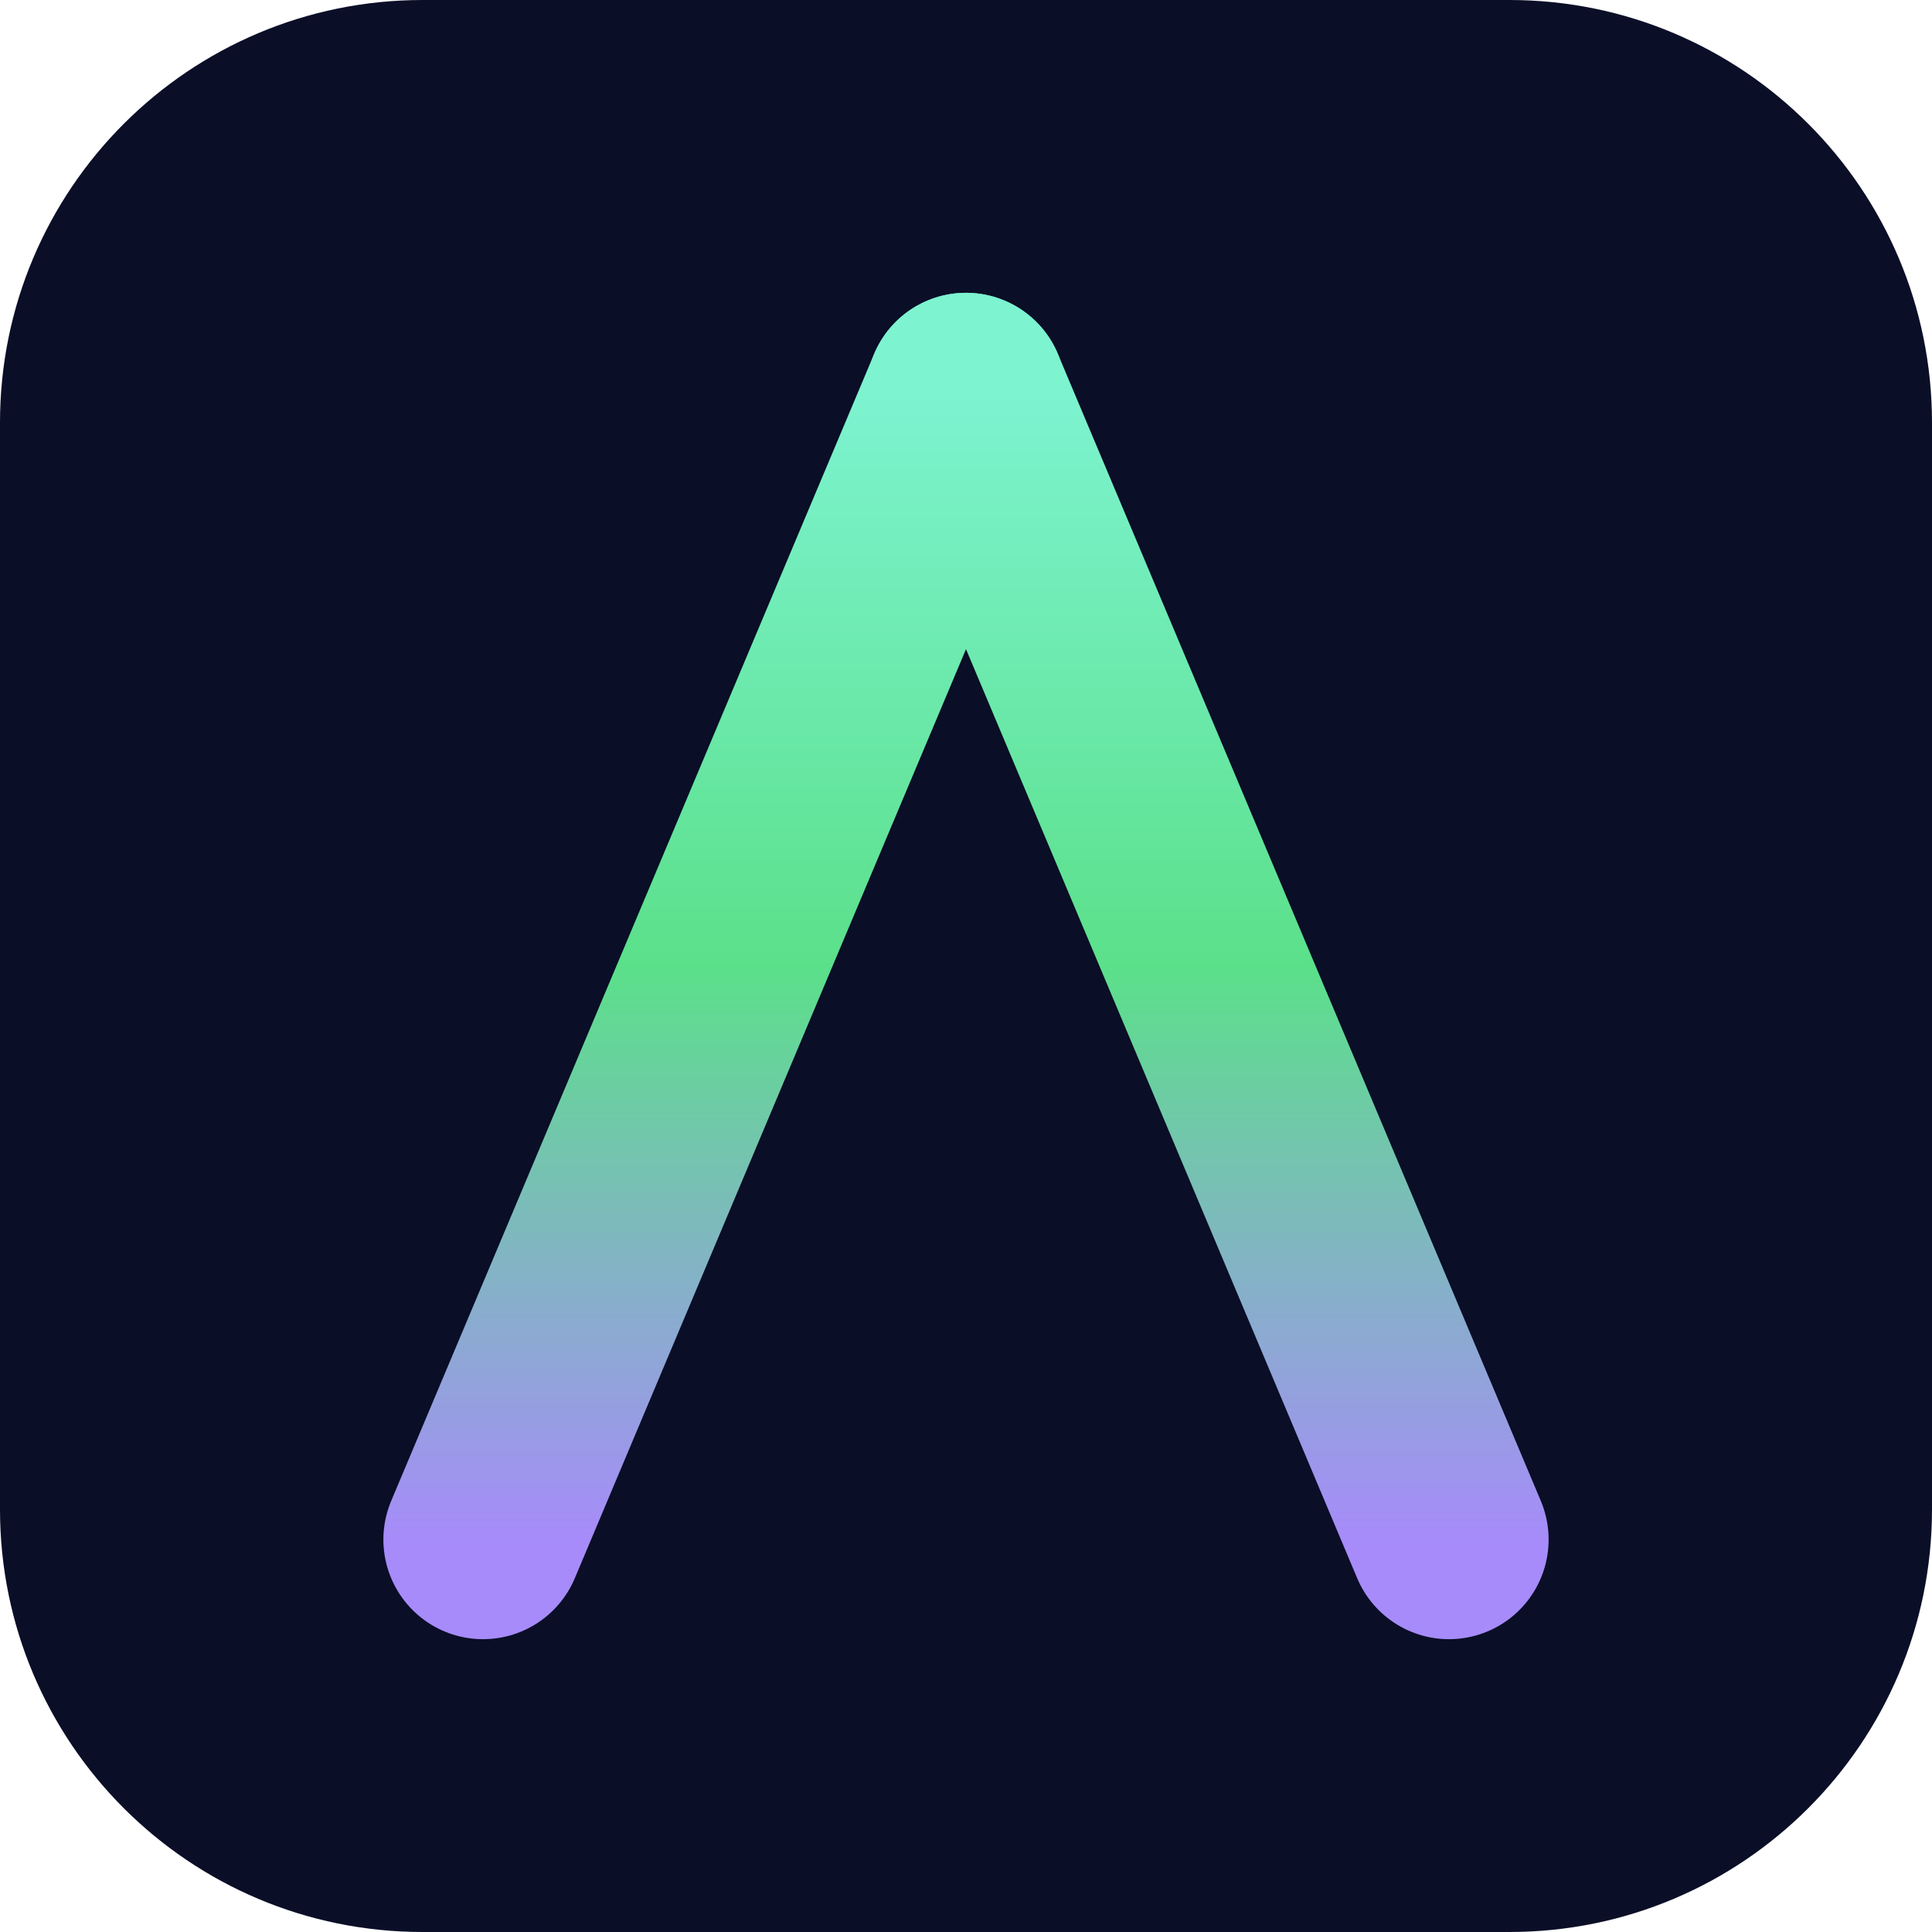
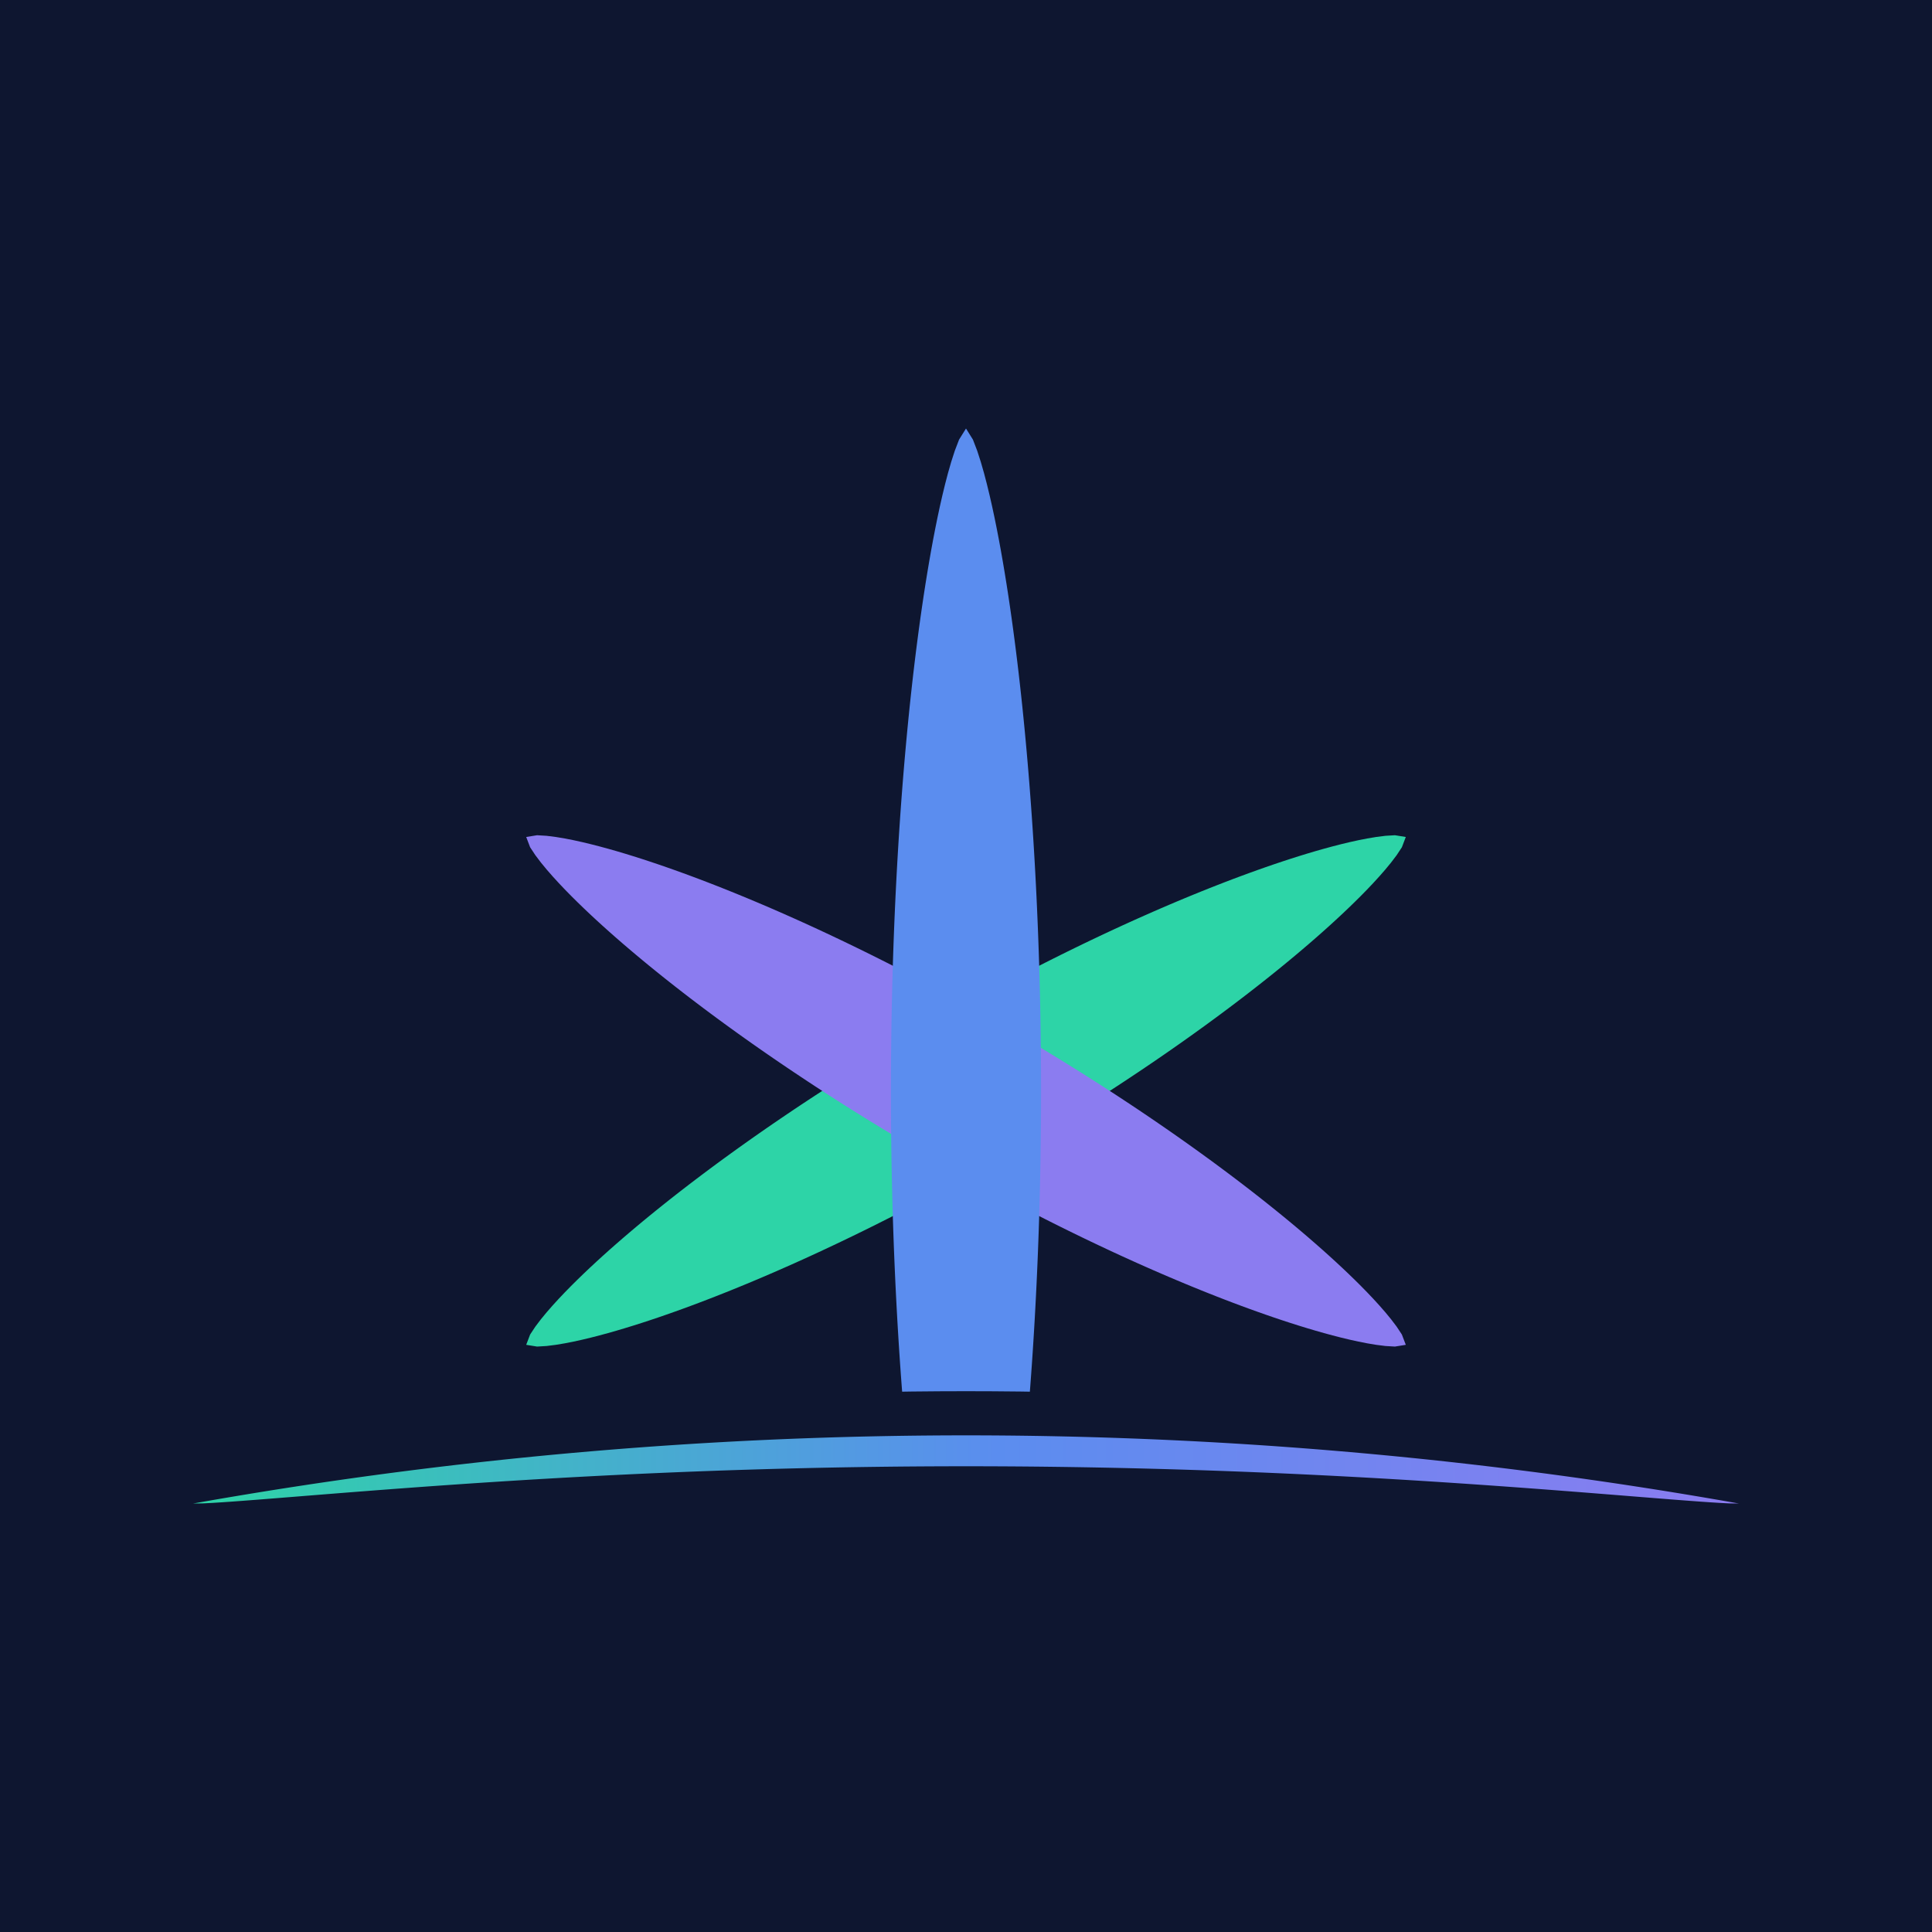
- <svg xmlns="http://www.w3.org/2000/svg" width="64" height="64" viewBox="0 0 64 64">
+ <svg xmlns="http://www.w3.org/2000/svg" viewBox="281.250 82.966 437.500 437.500" width="437.500" height="437.500">
  <defs>
-     <linearGradient id="fav" x1="0" y1="0" x2="0" y2="1">
-       <stop offset="0" stop-color="#7df3d0" />
-       <stop offset="0.5" stop-color="#5be08a" />
-       <stop offset="1" stop-color="#a78bfa" />
+     <linearGradient id="p-limb-grad" gradientUnits="userSpaceOnUse" x1="325.000" y1="398.000" x2="675.000" y2="398.000">
+       <stop offset="0" stop-color="#2dd4a7" />
+       <stop offset="0.52" stop-color="#5b8def" />
+       <stop offset="1" stop-color="#8b7cf0" />
    </linearGradient>
  </defs>
-   <rect width="64" height="64" rx="14" fill="#0a0e27" />
-   <g fill="none" stroke="url(#fav)" stroke-width="6.6" stroke-linecap="round" stroke-linejoin="round">
-     <path d="M32 13 L16 51" />
-     <path d="M32 13 L48 51" />
-     <path d="M22 39 L42 39" />
+   <rect x="281.250" y="82.966" width="437.500" height="437.500" fill="#0e1630" />
+   <g id="mark">
+     <path id="horizon" d="M 325.000 423.432 L 327.201 423.043 L 329.403 422.659 L 331.604 422.281 L 333.805 421.907 L 336.006 421.539 L 338.208 421.175 L 340.409 420.817 L 342.610 420.463 L 344.811 420.115 L 347.013 419.772 L 349.214 419.434 L 351.415 419.100 L 353.616 418.772 L 355.818 418.449 L 358.019 418.131 L 360.220 417.817 L 362.421 417.509 L 364.623 417.206 L 366.824 416.908 L 369.025 416.614 L 371.226 416.326 L 373.428 416.043 L 375.629 415.764 L 377.830 415.491 L 380.031 415.222 L 382.233 414.959 L 384.434 414.700 L 386.635 414.447 L 388.836 414.198 L 391.038 413.954 L 393.239 413.715 L 395.440 413.481 L 397.642 413.252 L 399.843 413.028 L 402.044 412.809 L 404.245 412.595 L 406.447 412.386 L 408.648 412.181 L 410.849 411.982 L 413.050 411.787 L 415.252 411.598 L 417.453 411.413 L 419.654 411.233 L 421.855 411.058 L 424.057 410.888 L 426.258 410.723 L 428.459 410.562 L 430.660 410.407 L 432.862 410.256 L 435.063 410.111 L 437.264 409.970 L 439.465 409.834 L 441.667 409.703 L 443.868 409.577 L 446.069 409.455 L 448.270 409.339 L 450.472 409.227 L 452.673 409.121 L 454.874 409.019 L 457.075 408.922 L 459.277 408.830 L 461.478 408.742 L 463.679 408.660 L 465.881 408.582 L 468.082 408.510 L 470.283 408.442 L 472.484 408.379 L 474.686 408.320 L 476.887 408.267 L 479.088 408.219 L 481.289 408.175 L 483.491 408.136 L 485.692 408.102 L 487.893 408.073 L 490.094 408.049 L 492.296 408.030 L 494.497 408.015 L 496.698 408.005 L 498.899 408.001 L 501.101 408.001 L 503.302 408.005 L 505.503 408.015 L 507.704 408.030 L 509.906 408.049 L 512.107 408.073 L 514.308 408.102 L 516.509 408.136 L 518.711 408.175 L 520.912 408.219 L 523.113 408.267 L 525.314 408.320 L 527.516 408.379 L 529.717 408.442 L 531.918 408.510 L 534.119 408.582 L 536.321 408.660 L 538.522 408.742 L 540.723 408.830 L 542.925 408.922 L 545.126 409.019 L 547.327 409.121 L 549.528 409.227 L 551.730 409.339 L 553.931 409.455 L 556.132 409.577 L 558.333 409.703 L 560.535 409.834 L 562.736 409.970 L 564.937 410.111 L 567.138 410.256 L 569.340 410.407 L 571.541 410.562 L 573.742 410.723 L 575.943 410.888 L 578.145 411.058 L 580.346 411.233 L 582.547 411.413 L 584.748 411.598 L 586.950 411.787 L 589.151 411.982 L 591.352 412.181 L 593.553 412.386 L 595.755 412.595 L 597.956 412.809 L 600.157 413.028 L 602.358 413.252 L 604.560 413.481 L 606.761 413.715 L 608.962 413.954 L 611.164 414.198 L 613.365 414.447 L 615.566 414.700 L 617.767 414.959 L 619.969 415.222 L 622.170 415.491 L 624.371 415.764 L 626.572 416.043 L 628.774 416.326 L 630.975 416.614 L 633.176 416.908 L 635.377 417.206 L 637.579 417.509 L 639.780 417.817 L 641.981 418.131 L 644.182 418.449 L 646.384 418.772 L 648.585 419.100 L 650.786 419.434 L 652.987 419.772 L 655.189 420.115 L 657.390 420.463 L 659.591 420.817 L 661.792 421.175 L 663.994 421.539 L 666.195 421.907 L 668.396 422.281 L 670.597 422.659 L 672.799 423.043 L 675.000 423.432 L 672.799 423.409 L 670.597 423.293 L 668.396 423.153 L 666.195 423.000 L 663.994 422.838 L 661.792 422.671 L 659.591 422.500 L 657.390 422.326 L 655.189 422.151 L 652.987 421.975 L 650.786 421.799 L 648.585 421.622 L 646.384 421.446 L 644.182 421.271 L 641.981 421.096 L 639.780 420.922 L 637.579 420.750 L 635.377 420.580 L 633.176 420.410 L 630.975 420.243 L 628.774 420.077 L 626.572 419.914 L 624.371 419.752 L 622.170 419.592 L 619.969 419.435 L 617.767 419.280 L 615.566 419.127 L 613.365 418.976 L 611.164 418.828 L 608.962 418.682 L 606.761 418.539 L 604.560 418.398 L 602.358 418.260 L 600.157 418.124 L 597.956 417.991 L 595.755 417.861 L 593.553 417.733 L 591.352 417.608 L 589.151 417.486 L 586.950 417.367 L 584.748 417.250 L 582.547 417.136 L 580.346 417.025 L 578.145 416.917 L 575.943 416.812 L 573.742 416.709 L 571.541 416.610 L 569.340 416.513 L 567.138 416.419 L 564.937 416.328 L 562.736 416.240 L 560.535 416.155 L 558.333 416.073 L 556.132 415.994 L 553.931 415.918 L 551.730 415.845 L 549.528 415.775 L 547.327 415.708 L 545.126 415.644 L 542.925 415.583 L 540.723 415.525 L 538.522 415.470 L 536.321 415.418 L 534.119 415.369 L 531.918 415.323 L 529.717 415.280 L 527.516 415.240 L 525.314 415.203 L 523.113 415.169 L 520.912 415.139 L 518.711 415.111 L 516.509 415.086 L 514.308 415.065 L 512.107 415.046 L 509.906 415.031 L 507.704 415.019 L 505.503 415.010 L 503.302 415.003 L 501.101 415.000 L 498.899 415.000 L 496.698 415.003 L 494.497 415.010 L 492.296 415.019 L 490.094 415.031 L 487.893 415.046 L 485.692 415.065 L 483.491 415.086 L 481.289 415.111 L 479.088 415.139 L 476.887 415.169 L 474.686 415.203 L 472.484 415.240 L 470.283 415.280 L 468.082 415.323 L 465.881 415.369 L 463.679 415.418 L 461.478 415.470 L 459.277 415.525 L 457.075 415.583 L 454.874 415.644 L 452.673 415.708 L 450.472 415.775 L 448.270 415.845 L 446.069 415.918 L 443.868 415.994 L 441.667 416.073 L 439.465 416.155 L 437.264 416.240 L 435.063 416.328 L 432.862 416.419 L 430.660 416.513 L 428.459 416.610 L 426.258 416.709 L 424.057 416.812 L 421.855 416.917 L 419.654 417.025 L 417.453 417.136 L 415.252 417.250 L 413.050 417.367 L 410.849 417.486 L 408.648 417.608 L 406.447 417.733 L 404.245 417.861 L 402.044 417.991 L 399.843 418.124 L 397.642 418.260 L 395.440 418.398 L 393.239 418.539 L 391.038 418.682 L 388.836 418.828 L 386.635 418.976 L 384.434 419.127 L 382.233 419.280 L 380.031 419.435 L 377.830 419.592 L 375.629 419.752 L 373.428 419.914 L 371.226 420.077 L 369.025 420.243 L 366.824 420.410 L 364.623 420.580 L 362.421 420.750 L 360.220 420.922 L 358.019 421.096 L 355.818 421.271 L 353.616 421.446 L 351.415 421.622 L 349.214 421.799 L 347.013 421.975 L 344.811 422.151 L 342.610 422.326 L 340.409 422.500 L 338.208 422.671 L 336.006 422.838 L 333.805 423.000 L 331.604 423.153 L 329.403 423.293 L 327.201 423.409 Z" fill="url(#p-limb-grad)" />
+     <path id="pillar-1" d="M 597.133 272.105 L 594.976 272.234 L 592.896 272.497 L 590.860 272.837 L 588.857 273.232 L 586.877 273.669 L 584.917 274.140 L 582.974 274.639 L 581.045 275.164 L 579.128 275.709 L 577.223 276.275 L 575.328 276.858 L 573.442 277.457 L 571.565 278.072 L 569.696 278.700 L 567.835 279.342 L 565.980 279.996 L 564.133 280.661 L 562.292 281.338 L 560.457 282.026 L 558.628 282.723 L 556.805 283.431 L 554.987 284.148 L 553.174 284.874 L 551.367 285.609 L 549.564 286.352 L 547.767 287.104 L 545.974 287.864 L 544.185 288.632 L 542.401 289.408 L 540.622 290.191 L 538.846 290.981 L 537.075 291.779 L 535.308 292.584 L 533.545 293.396 L 531.787 294.216 L 530.032 295.041 L 528.280 295.874 L 526.533 296.713 L 524.790 297.559 L 523.050 298.411 L 521.314 299.269 L 519.581 300.134 L 517.852 301.005 L 516.127 301.883 L 514.405 302.766 L 512.687 303.656 L 510.973 304.551 L 509.261 305.453 L 507.554 306.361 L 505.849 307.274 L 504.148 308.194 L 502.451 309.119 L 500.757 310.051 L 499.066 310.988 L 497.379 311.931 L 495.695 312.880 L 494.015 313.835 L 492.337 314.795 L 490.664 315.761 L 488.993 316.734 L 487.326 317.712 L 485.662 318.696 L 484.002 319.685 L 482.345 320.681 L 480.691 321.682 L 479.041 322.690 L 477.394 323.703 L 475.751 324.722 L 474.111 325.747 L 472.474 326.778 L 470.841 327.815 L 469.212 328.859 L 467.586 329.908 L 465.964 330.963 L 464.345 332.025 L 462.730 333.093 L 461.118 334.167 L 459.510 335.248 L 457.906 336.335 L 456.306 337.428 L 454.709 338.529 L 453.116 339.636 L 451.528 340.749 L 449.943 341.870 L 448.362 342.998 L 446.786 344.133 L 445.213 345.275 L 443.645 346.424 L 442.082 347.581 L 440.522 348.746 L 438.968 349.919 L 437.418 351.100 L 435.873 352.289 L 434.332 353.487 L 432.797 354.694 L 431.267 355.910 L 429.743 357.135 L 428.224 358.370 L 426.712 359.615 L 425.205 360.871 L 423.705 362.139 L 422.211 363.417 L 420.725 364.709 L 419.246 366.013 L 417.776 367.331 L 416.314 368.665 L 414.861 370.014 L 413.419 371.382 L 411.988 372.769 L 410.569 374.177 L 409.165 375.610 L 407.777 377.072 L 406.409 378.568 L 405.065 380.106 L 403.753 381.698 L 402.485 383.369 L 401.295 385.172 L 400.407 387.500 L 402.867 387.895 L 405.024 387.766 L 407.104 387.503 L 409.140 387.163 L 411.143 386.768 L 413.123 386.331 L 415.083 385.860 L 417.026 385.361 L 418.955 384.836 L 420.872 384.291 L 422.777 383.725 L 424.672 383.142 L 426.558 382.543 L 428.435 381.928 L 430.304 381.300 L 432.165 380.658 L 434.020 380.004 L 435.867 379.339 L 437.708 378.662 L 439.543 377.974 L 441.372 377.277 L 443.195 376.569 L 445.013 375.852 L 446.826 375.126 L 448.633 374.391 L 450.436 373.648 L 452.233 372.896 L 454.026 372.136 L 455.815 371.368 L 457.599 370.592 L 459.378 369.809 L 461.154 369.019 L 462.925 368.221 L 464.692 367.416 L 466.455 366.604 L 468.213 365.784 L 469.968 364.959 L 471.720 364.126 L 473.467 363.287 L 475.210 362.441 L 476.950 361.589 L 478.686 360.731 L 480.419 359.866 L 482.148 358.995 L 483.873 358.117 L 485.595 357.234 L 487.313 356.344 L 489.027 355.449 L 490.739 354.547 L 492.446 353.639 L 494.151 352.726 L 495.852 351.806 L 497.549 350.881 L 499.243 349.949 L 500.934 349.012 L 502.621 348.069 L 504.305 347.120 L 505.985 346.165 L 507.663 345.205 L 509.336 344.239 L 511.007 343.266 L 512.674 342.288 L 514.338 341.304 L 515.998 340.315 L 517.655 339.319 L 519.309 338.318 L 520.959 337.310 L 522.606 336.297 L 524.249 335.278 L 525.889 334.253 L 527.526 333.222 L 529.159 332.185 L 530.788 331.141 L 532.414 330.092 L 534.036 329.037 L 535.655 327.975 L 537.270 326.907 L 538.882 325.833 L 540.490 324.752 L 542.094 323.665 L 543.694 322.572 L 545.291 321.471 L 546.884 320.364 L 548.472 319.251 L 550.057 318.130 L 551.638 317.002 L 553.214 315.867 L 554.787 314.725 L 556.355 313.576 L 557.918 312.419 L 559.478 311.254 L 561.032 310.081 L 562.582 308.900 L 564.127 307.711 L 565.668 306.513 L 567.203 305.306 L 568.733 304.090 L 570.257 302.865 L 571.776 301.630 L 573.288 300.385 L 574.795 299.129 L 576.295 297.861 L 577.789 296.583 L 579.275 295.291 L 580.754 293.987 L 582.224 292.669 L 583.686 291.335 L 585.139 289.986 L 586.581 288.618 L 588.012 287.231 L 589.431 285.823 L 590.835 284.390 L 592.223 282.928 L 593.591 281.432 L 594.935 279.894 L 596.247 278.302 L 597.515 276.631 L 598.705 274.828 L 599.593 272.500 Z" fill="#2dd4a7" />
+     <path id="pillar-3" d="M 401.295 274.828 L 402.485 276.631 L 403.753 278.302 L 405.065 279.894 L 406.409 281.432 L 407.777 282.928 L 409.165 284.390 L 410.569 285.823 L 411.988 287.231 L 413.419 288.618 L 414.861 289.986 L 416.314 291.335 L 417.776 292.669 L 419.246 293.987 L 420.725 295.291 L 422.211 296.583 L 423.705 297.861 L 425.205 299.129 L 426.712 300.385 L 428.224 301.630 L 429.743 302.865 L 431.267 304.090 L 432.797 305.306 L 434.332 306.513 L 435.873 307.711 L 437.418 308.900 L 438.968 310.081 L 440.522 311.254 L 442.082 312.419 L 443.645 313.576 L 445.213 314.725 L 446.786 315.867 L 448.362 317.002 L 449.943 318.130 L 451.528 319.251 L 453.116 320.364 L 454.709 321.471 L 456.306 322.572 L 457.906 323.665 L 459.510 324.752 L 461.118 325.833 L 462.730 326.907 L 464.345 327.975 L 465.964 329.037 L 467.586 330.092 L 469.212 331.141 L 470.841 332.185 L 472.474 333.222 L 474.111 334.253 L 475.751 335.278 L 477.394 336.297 L 479.041 337.310 L 480.691 338.318 L 482.345 339.319 L 484.002 340.315 L 485.662 341.304 L 487.326 342.288 L 488.993 343.266 L 490.664 344.239 L 492.337 345.205 L 494.015 346.165 L 495.695 347.120 L 497.379 348.069 L 499.066 349.012 L 500.757 349.949 L 502.451 350.881 L 504.148 351.806 L 505.849 352.726 L 507.554 353.639 L 509.261 354.547 L 510.973 355.449 L 512.687 356.344 L 514.405 357.234 L 516.127 358.117 L 517.852 358.995 L 519.581 359.866 L 521.314 360.731 L 523.050 361.589 L 524.790 362.441 L 526.533 363.287 L 528.280 364.126 L 530.032 364.959 L 531.787 365.784 L 533.545 366.604 L 535.308 367.416 L 537.075 368.221 L 538.846 369.019 L 540.622 369.809 L 542.401 370.592 L 544.185 371.368 L 545.974 372.136 L 547.767 372.896 L 549.564 373.648 L 551.367 374.391 L 553.174 375.126 L 554.987 375.852 L 556.805 376.569 L 558.628 377.277 L 560.457 377.974 L 562.292 378.662 L 564.133 379.339 L 565.980 380.004 L 567.835 380.658 L 569.696 381.300 L 571.565 381.928 L 573.442 382.543 L 575.328 383.142 L 577.223 383.725 L 579.128 384.291 L 581.045 384.836 L 582.974 385.361 L 584.917 385.860 L 586.877 386.331 L 588.857 386.768 L 590.860 387.163 L 592.896 387.503 L 594.976 387.766 L 597.133 387.895 L 599.593 387.500 L 598.705 385.172 L 597.515 383.369 L 596.247 381.698 L 594.935 380.106 L 593.591 378.568 L 592.223 377.072 L 590.835 375.610 L 589.431 374.177 L 588.012 372.769 L 586.581 371.382 L 585.139 370.014 L 583.686 368.665 L 582.224 367.331 L 580.754 366.013 L 579.275 364.709 L 577.789 363.417 L 576.295 362.139 L 574.795 360.871 L 573.288 359.615 L 571.776 358.370 L 570.257 357.135 L 568.733 355.910 L 567.203 354.694 L 565.668 353.487 L 564.127 352.289 L 562.582 351.100 L 561.032 349.919 L 559.478 348.746 L 557.918 347.581 L 556.355 346.424 L 554.787 345.275 L 553.214 344.133 L 551.638 342.998 L 550.057 341.870 L 548.472 340.749 L 546.884 339.636 L 545.291 338.529 L 543.694 337.428 L 542.094 336.335 L 540.490 335.248 L 538.882 334.167 L 537.270 333.093 L 535.655 332.025 L 534.036 330.963 L 532.414 329.908 L 530.788 328.859 L 529.159 327.815 L 527.526 326.778 L 525.889 325.747 L 524.249 324.722 L 522.606 323.703 L 520.959 322.690 L 519.309 321.682 L 517.655 320.681 L 515.998 319.685 L 514.338 318.696 L 512.674 317.712 L 511.007 316.734 L 509.336 315.761 L 507.663 314.795 L 505.985 313.835 L 504.305 312.880 L 502.621 311.931 L 500.934 310.988 L 499.243 310.051 L 497.549 309.119 L 495.852 308.194 L 494.151 307.274 L 492.446 306.361 L 490.739 305.453 L 489.027 304.551 L 487.313 303.656 L 485.595 302.766 L 483.873 301.883 L 482.148 301.005 L 480.419 300.134 L 478.686 299.269 L 476.950 298.411 L 475.210 297.559 L 473.467 296.713 L 471.720 295.874 L 469.968 295.041 L 468.213 294.216 L 466.455 293.396 L 464.692 292.584 L 462.925 291.779 L 461.154 290.981 L 459.378 290.191 L 457.599 289.408 L 455.815 288.632 L 454.026 287.864 L 452.233 287.104 L 450.436 286.352 L 448.633 285.609 L 446.826 284.874 L 445.013 284.148 L 443.195 283.431 L 441.372 282.723 L 439.543 282.026 L 437.708 281.338 L 435.867 280.661 L 434.020 279.996 L 432.165 279.342 L 430.304 278.700 L 428.435 278.072 L 426.558 277.457 L 424.672 276.858 L 422.777 276.275 L 420.872 275.709 L 418.955 275.164 L 417.026 274.639 L 415.083 274.140 L 413.123 273.669 L 411.143 273.232 L 409.140 272.837 L 407.104 272.497 L 405.024 272.234 L 402.867 272.105 L 400.407 272.500 Z" fill="#8b7cf0" />
+     <path id="pillar-2" d="M 498.428 182.521 L 497.462 185.042 L 496.649 187.563 L 495.926 190.084 L 495.266 192.605 L 494.655 195.126 L 494.082 197.647 L 493.543 200.168 L 493.033 202.689 L 492.547 205.210 L 492.084 207.731 L 491.642 210.252 L 491.218 212.773 L 490.811 215.294 L 490.421 217.815 L 490.046 220.336 L 489.685 222.857 L 489.338 225.378 L 489.004 227.899 L 488.681 230.420 L 488.371 232.941 L 488.072 235.462 L 487.784 237.983 L 487.507 240.504 L 487.239 243.025 L 486.982 245.546 L 486.734 248.067 L 486.496 250.588 L 486.267 253.109 L 486.047 255.630 L 485.835 258.151 L 485.632 260.672 L 485.438 263.193 L 485.251 265.714 L 485.073 268.235 L 484.903 270.756 L 484.741 273.277 L 484.586 275.798 L 484.439 278.319 L 484.300 280.840 L 484.168 283.361 L 484.043 285.882 L 483.926 288.403 L 483.816 290.924 L 483.713 293.445 L 483.617 295.966 L 483.529 298.487 L 483.447 301.008 L 483.372 303.529 L 483.305 306.050 L 483.244 308.571 L 483.190 311.092 L 483.142 313.613 L 483.102 316.134 L 483.068 318.655 L 483.041 321.176 L 483.021 323.697 L 483.008 326.218 L 483.001 328.739 L 483.001 331.261 L 483.008 333.782 L 483.021 336.303 L 483.041 338.824 L 483.068 341.345 L 483.102 343.866 L 483.142 346.387 L 483.190 348.908 L 483.244 351.429 L 483.305 353.950 L 483.372 356.471 L 483.447 358.992 L 483.529 361.513 L 483.617 364.034 L 483.713 366.555 L 483.816 369.076 L 483.926 371.597 L 484.043 374.118 L 484.168 376.639 L 484.300 379.160 L 484.439 381.681 L 484.586 384.202 L 484.741 386.723 L 484.903 389.244 L 485.073 391.765 L 485.251 394.286 L 485.438 396.807 L 485.538 398.109 L 487.728 398.075 L 493.864 398.019 L 500.000 398.000 L 506.136 398.019 L 512.272 398.075 L 514.462 398.109 L 514.562 396.807 L 514.749 394.286 L 514.927 391.765 L 515.097 389.244 L 515.259 386.723 L 515.414 384.202 L 515.561 381.681 L 515.700 379.160 L 515.832 376.639 L 515.957 374.118 L 516.074 371.597 L 516.184 369.076 L 516.287 366.555 L 516.383 364.034 L 516.471 361.513 L 516.553 358.992 L 516.628 356.471 L 516.695 353.950 L 516.756 351.429 L 516.810 348.908 L 516.858 346.387 L 516.898 343.866 L 516.932 341.345 L 516.959 338.824 L 516.979 336.303 L 516.992 333.782 L 516.999 331.261 L 516.999 328.739 L 516.992 326.218 L 516.979 323.697 L 516.959 321.176 L 516.932 318.655 L 516.898 316.134 L 516.858 313.613 L 516.810 311.092 L 516.756 308.571 L 516.695 306.050 L 516.628 303.529 L 516.553 301.008 L 516.471 298.487 L 516.383 295.966 L 516.287 293.445 L 516.184 290.924 L 516.074 288.403 L 515.957 285.882 L 515.832 283.361 L 515.700 280.840 L 515.561 278.319 L 515.414 275.798 L 515.259 273.277 L 515.097 270.756 L 514.927 268.235 L 514.749 265.714 L 514.562 263.193 L 514.368 260.672 L 514.165 258.151 L 513.953 255.630 L 513.733 253.109 L 513.504 250.588 L 513.266 248.067 L 513.018 245.546 L 512.761 243.025 L 512.493 240.504 L 512.216 237.983 L 511.928 235.462 L 511.629 232.941 L 511.319 230.420 L 510.996 227.899 L 510.662 225.378 L 510.315 222.857 L 509.954 220.336 L 509.579 217.815 L 509.189 215.294 L 508.782 212.773 L 508.358 210.252 L 507.916 207.731 L 507.453 205.210 L 506.967 202.689 L 506.457 200.168 L 505.918 197.647 L 505.345 195.126 L 504.734 192.605 L 504.074 190.084 L 503.351 187.563 L 502.538 185.042 L 501.572 182.521 L 500.000 180.000 Z" fill="#5b8def" />
  </g>
</svg>
